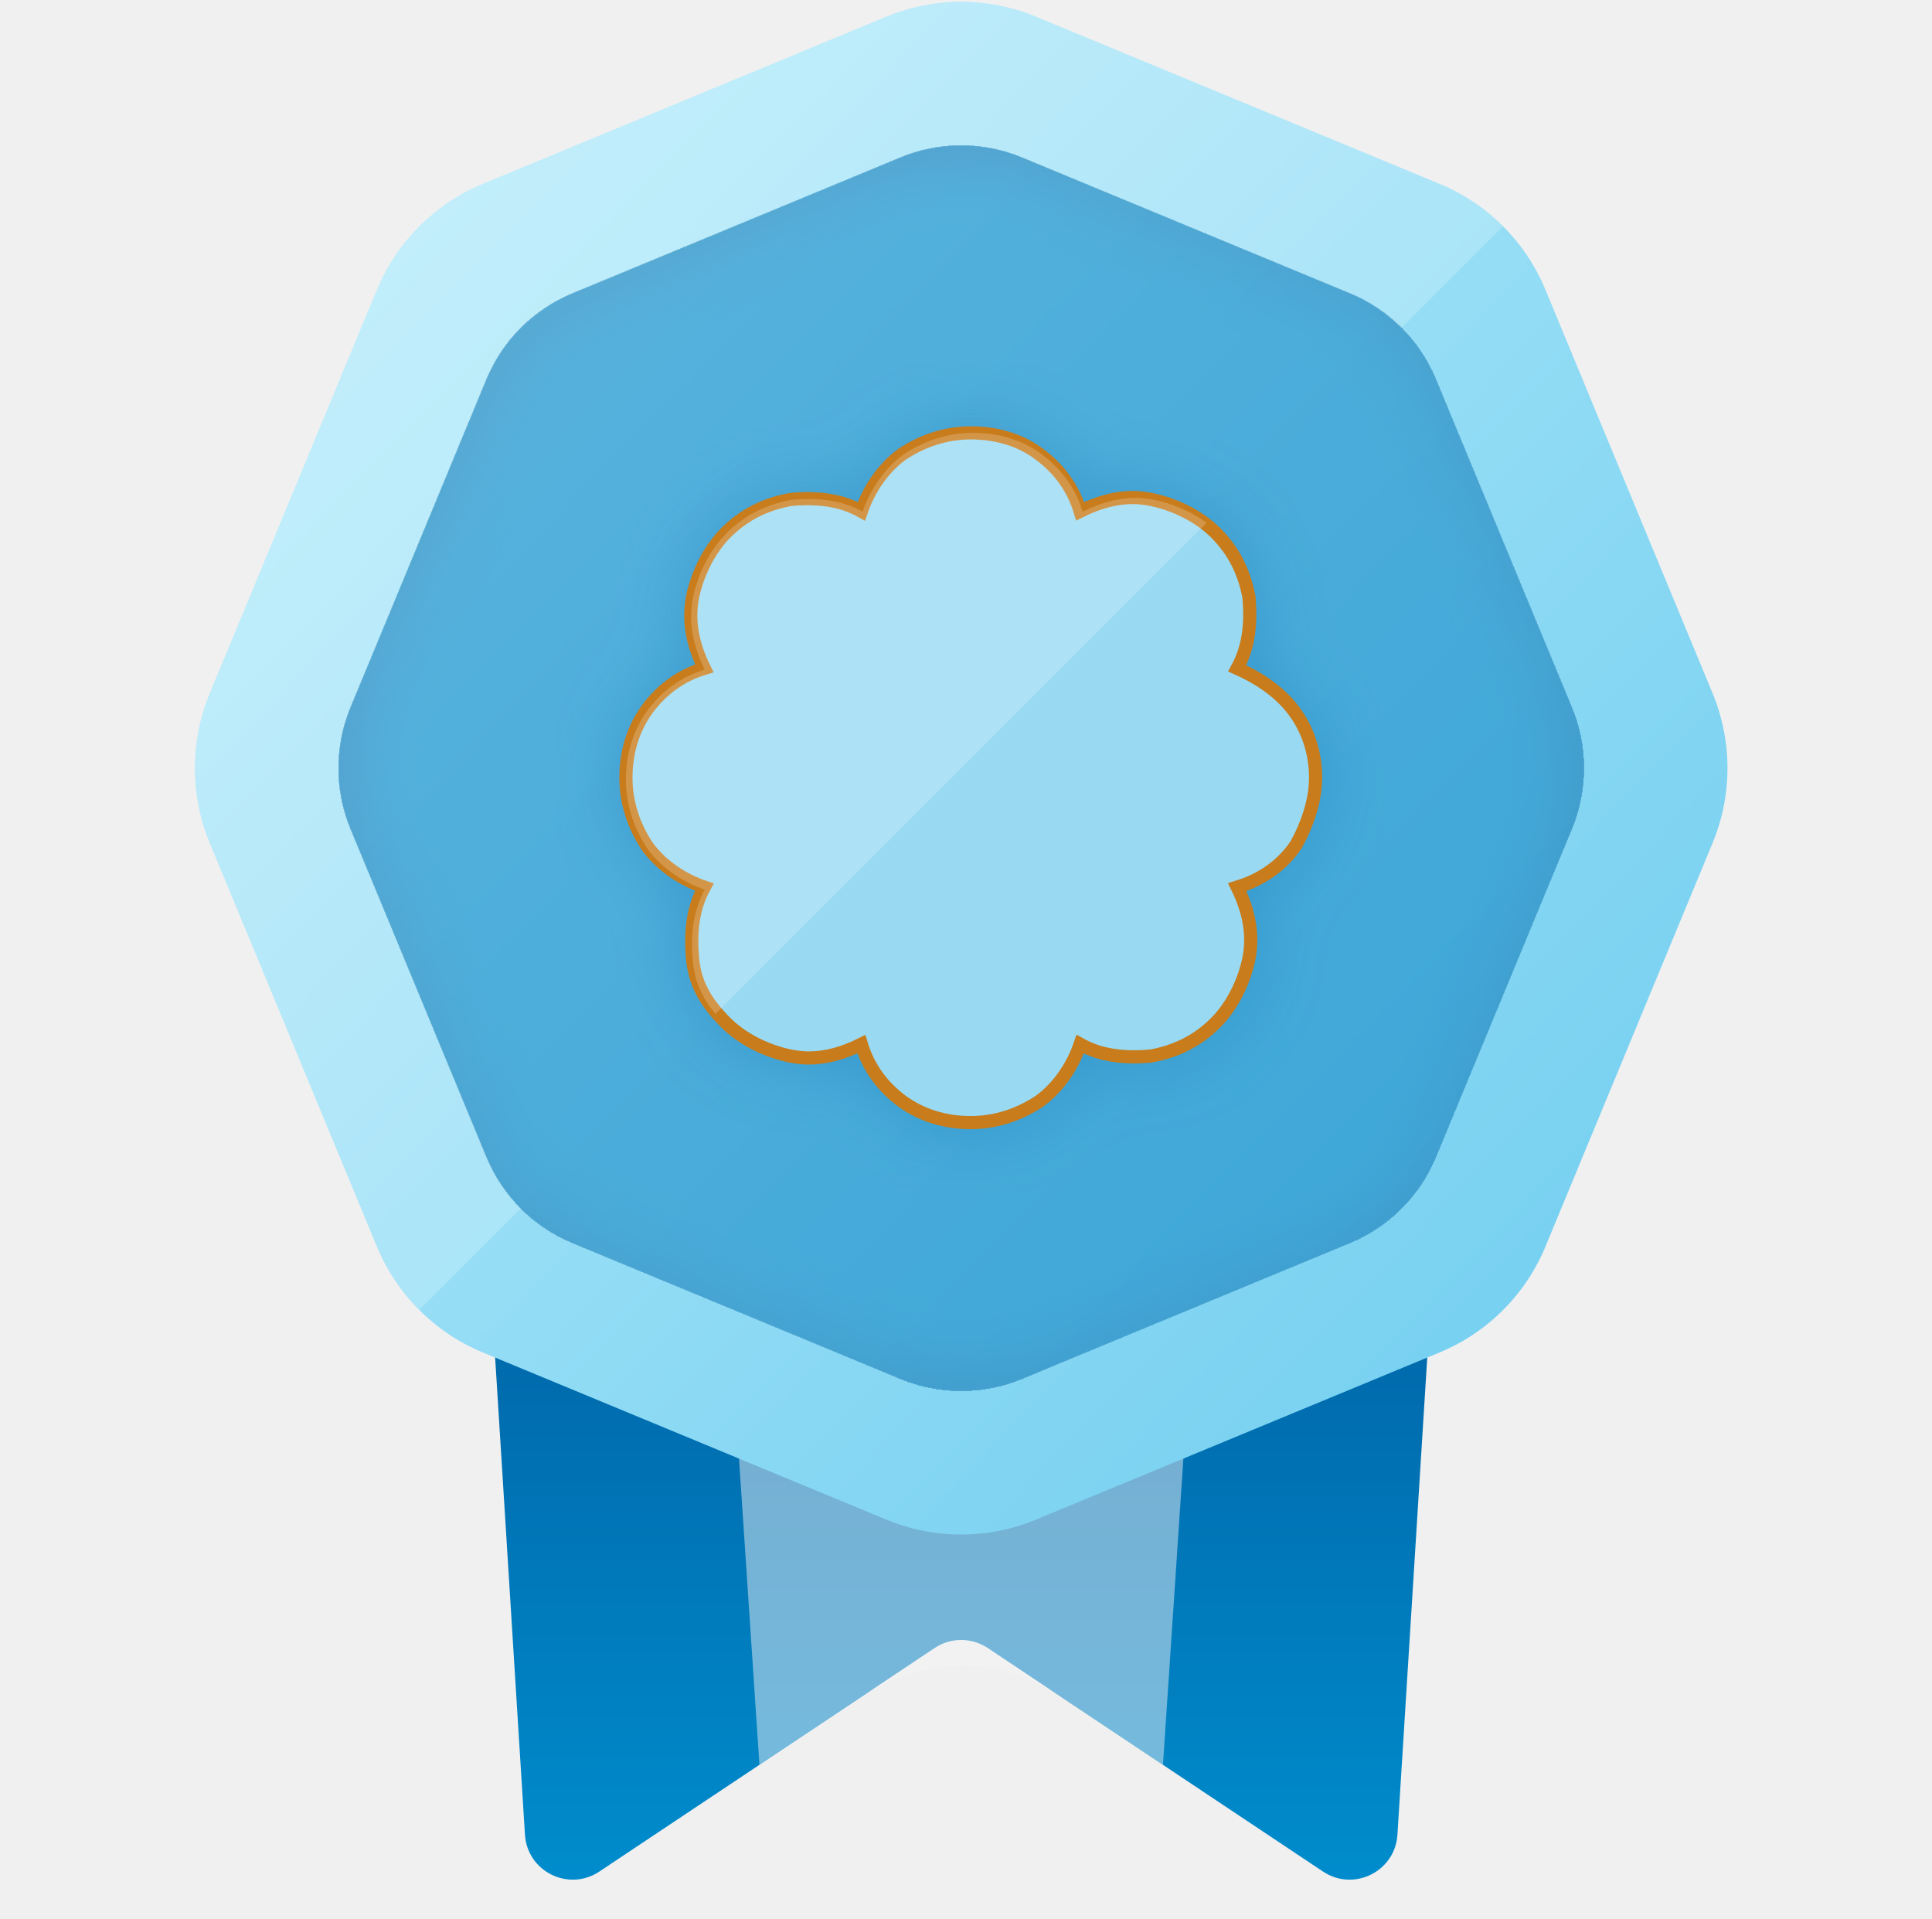
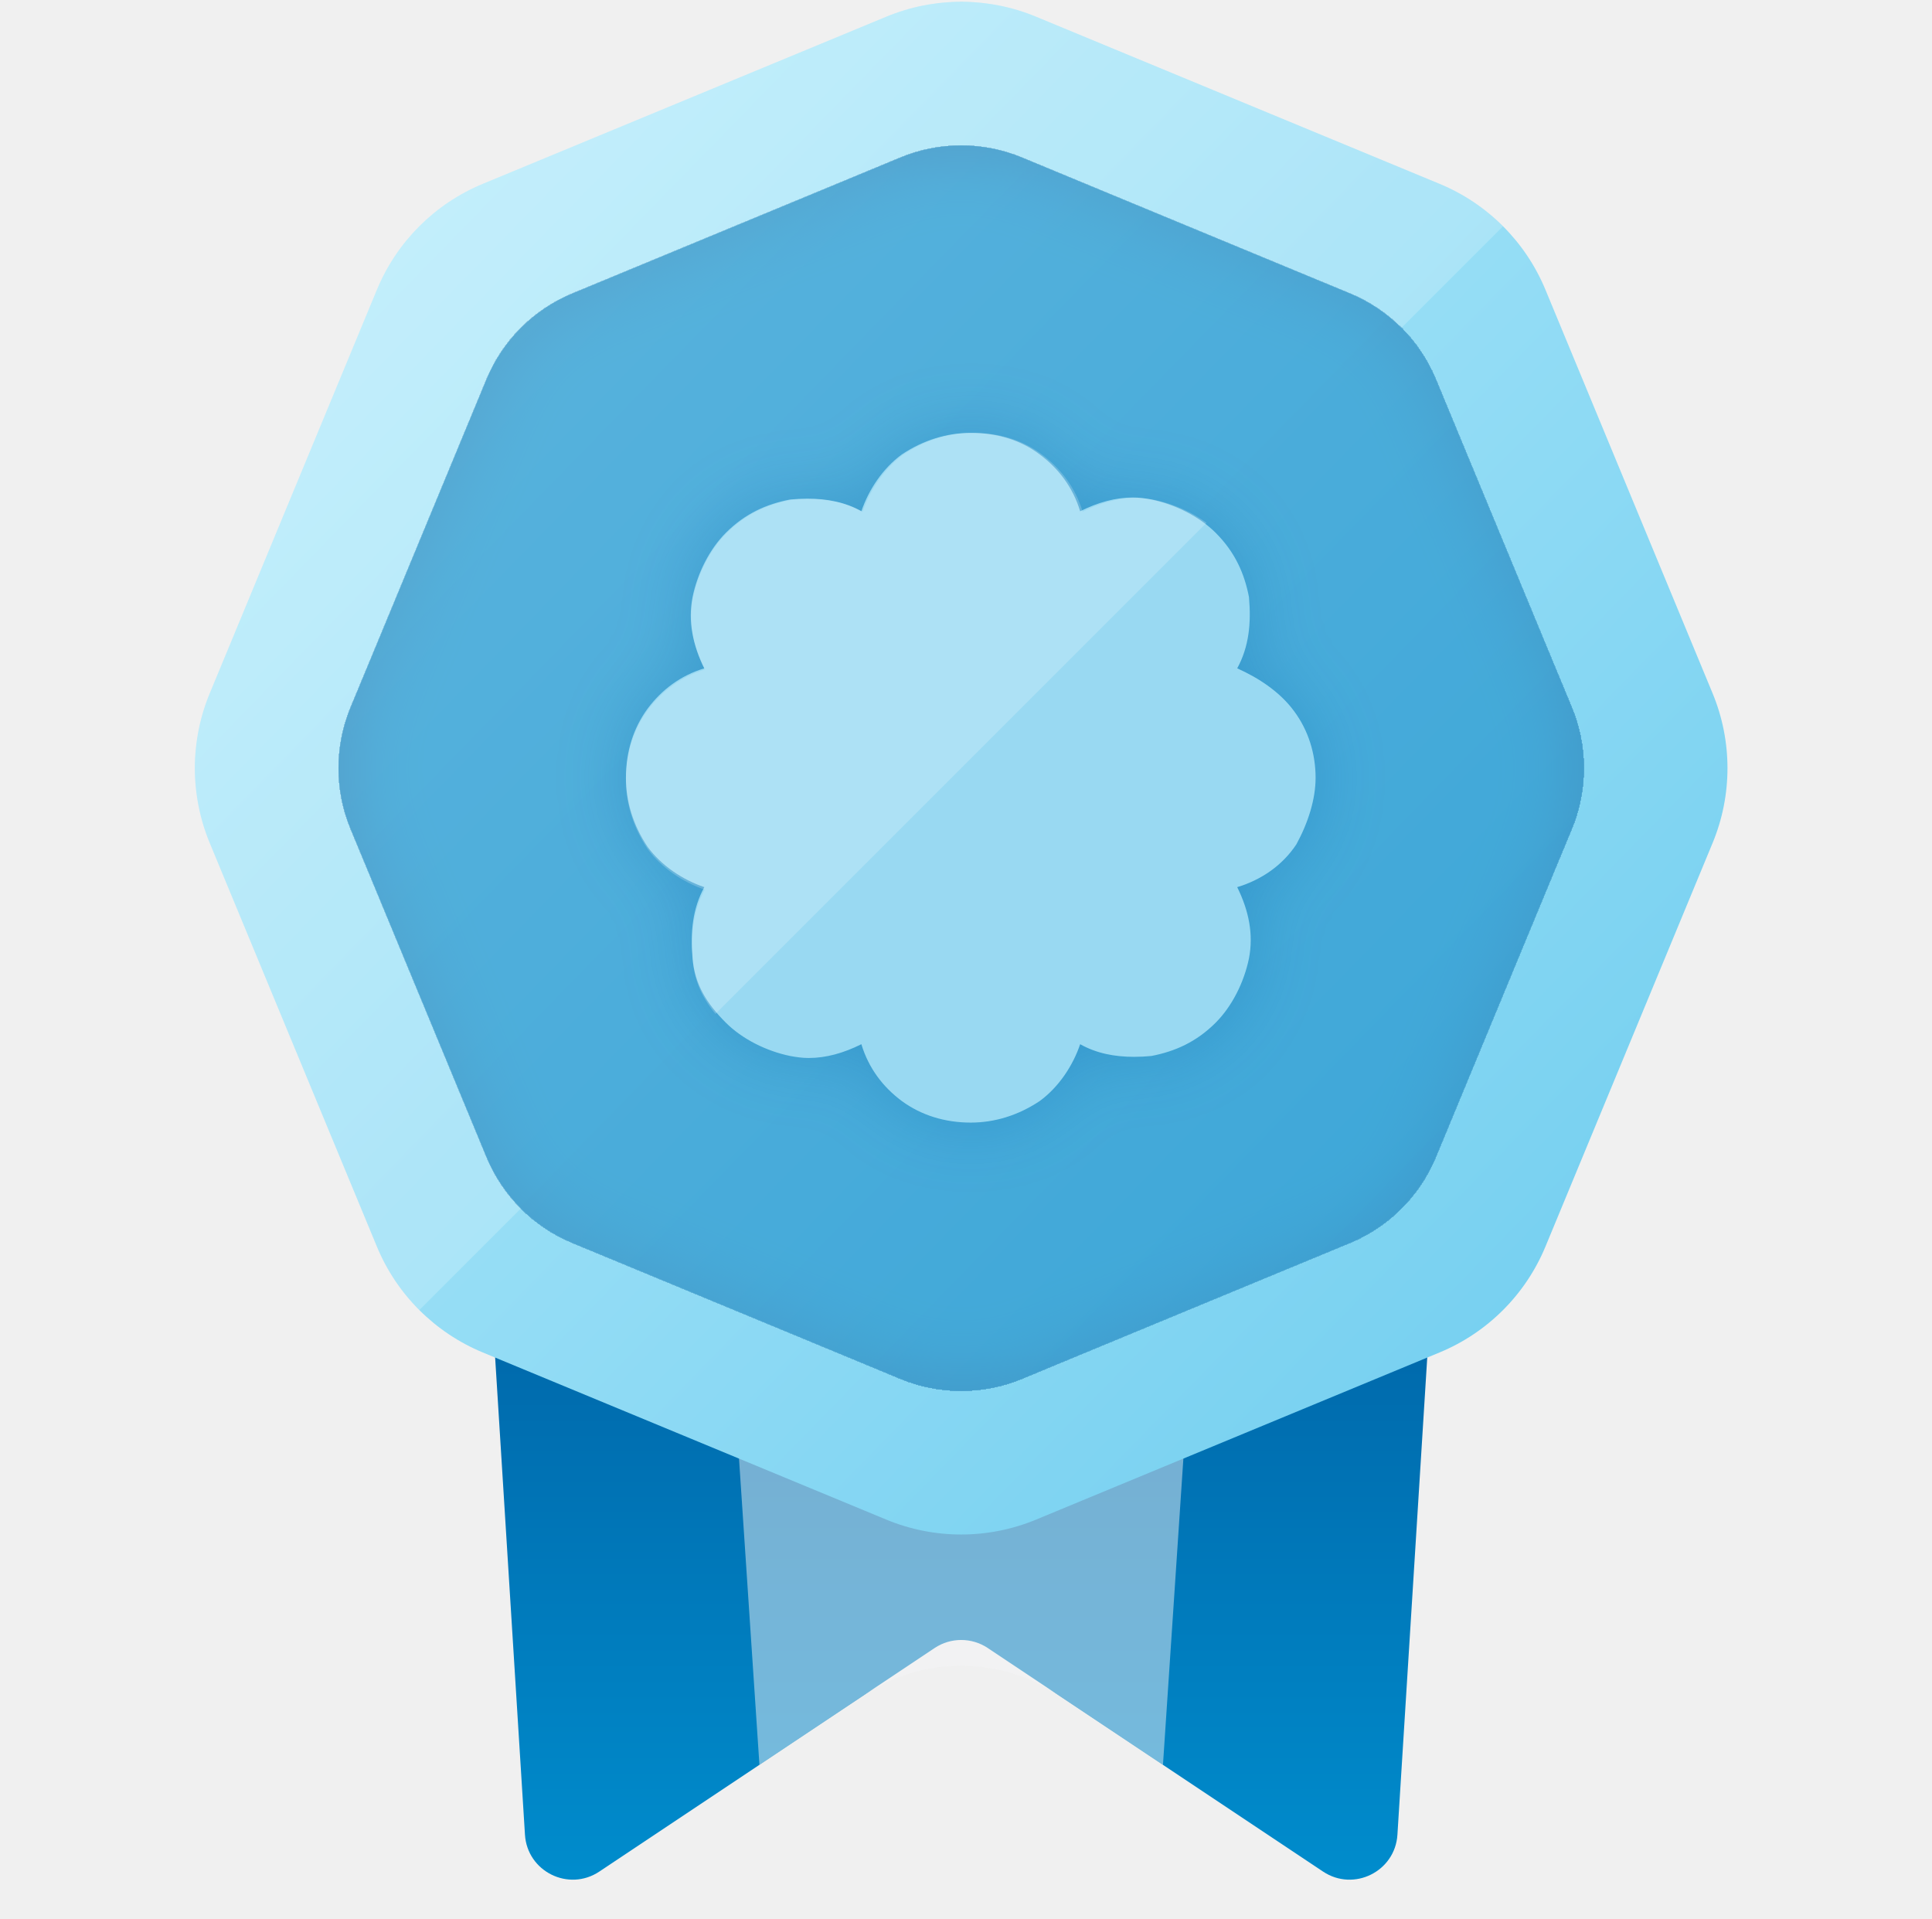
<svg xmlns="http://www.w3.org/2000/svg" class="icon" viewBox="0 0 147 146" fill="none">
  <g clip-path="url(#medal-level-5-clip0)">
    <path d="M36.935 91.467C36.804 89.369 38.47 87.596 40.572 87.596H105.696C107.798 87.596 109.464 89.369 109.333 91.467L106.326 139.587C106.15 142.39 103.004 143.95 100.667 142.392L75.156 125.384C73.931 124.568 72.337 124.568 71.113 125.384L45.601 142.392C43.264 143.95 40.118 142.39 39.943 139.587L36.935 91.467Z" fill="url(#medal-level-5-paint0_linear)" />
    <mask id="medal-level-5-mask0" mask-type="alpha" maskUnits="userSpaceOnUse" x="37" y="87" width="72" height="59">
      <path d="M37.579 101.77C37.099 94.089 43.199 87.596 50.895 87.596H95.373C103.069 87.596 109.169 94.089 108.689 101.77L105.931 145.901L80.535 128.97C76.053 125.983 70.215 125.983 65.733 128.97L40.337 145.901L37.579 101.77Z" fill="white" />
    </mask>
    <g mask="url(#medal-level-5-mask0)">
      <path opacity="0.48" d="M54.914 91.24H91.355L87.711 145.901H58.558L54.914 91.24Z" fill="#F4F5F7" />
    </g>
    <path d="M67.438 1.271C71.085 -0.24 75.182 -0.24 78.829 1.271L109.533 13.989C113.18 15.499 116.077 18.397 117.588 22.043L130.306 52.748C131.816 56.394 131.816 60.492 130.306 64.138L117.588 94.843C116.077 98.489 113.18 101.387 109.533 102.897L78.829 115.615C75.182 117.126 71.085 117.126 67.438 115.615L36.734 102.897C33.087 101.387 30.19 98.489 28.679 94.843L15.961 64.138C14.45 60.492 14.45 56.394 15.961 52.748L28.679 22.043C30.19 18.397 33.087 15.499 36.734 13.989L67.438 1.271Z" fill="url(#medal-level-5-paint1_linear)" />
    <g opacity="0.5" filter="url(#medal-level-5-filter0_i)">
      <path d="M68.505 11.99C71.468 10.763 74.797 10.763 77.76 11.99L102.708 22.324C105.671 23.551 108.025 25.905 109.252 28.868L119.585 53.815C120.813 56.778 120.813 60.108 119.585 63.07L109.252 88.018C108.025 90.981 105.671 93.335 102.708 94.562L77.76 104.895C74.797 106.123 71.468 106.123 68.505 104.895L43.558 94.562C40.595 93.335 38.241 90.981 37.014 88.018L26.68 63.07C25.453 60.108 25.453 56.778 26.68 53.815L37.014 28.868C38.241 25.905 40.595 23.551 43.558 22.324L68.505 11.99Z" fill="#007CBF" />
    </g>
    <g filter="url(#medal-level-5-filter1_d)">
      <path d="M73.862 32.934C72.049 32.934 70.258 33.48 68.619 34.573C67.156 35.643 66.085 37.282 65.539 38.898C64.294 38.199 62.917 37.937 61.432 37.937C60.995 37.937 60.558 37.959 60.121 38.003C58.308 38.352 56.691 39.073 55.227 40.537C53.982 41.782 53.065 43.617 52.693 45.43C52.344 47.244 52.693 49.035 53.589 50.848C51.776 51.394 50.334 52.487 49.264 53.929C48.193 55.392 47.625 57.184 47.625 59.172C47.625 60.985 48.171 62.776 49.264 64.415C50.334 65.879 51.972 66.949 53.589 67.495C52.693 69.134 52.519 70.925 52.693 72.913C52.868 74.901 53.764 76.343 55.227 77.807C56.473 79.052 58.308 79.969 60.121 80.341C60.58 80.428 61.06 80.494 61.519 80.494C62.852 80.494 64.184 80.122 65.539 79.445C66.085 81.258 67.177 82.7 68.619 83.771C70.083 84.841 71.874 85.409 73.862 85.409C75.676 85.409 77.467 84.863 79.106 83.771C80.569 82.7 81.64 81.062 82.186 79.445C83.431 80.144 84.807 80.406 86.293 80.406C86.73 80.406 87.167 80.384 87.604 80.341C89.417 79.991 91.034 79.27 92.497 77.807C93.743 76.561 94.66 74.726 95.031 72.913C95.381 71.1 95.031 69.308 94.136 67.495C95.949 66.949 97.566 65.857 98.636 64.24C99.532 62.602 100.1 60.81 100.1 59.172C100.1 57.358 99.554 55.567 98.461 54.103C97.391 52.64 95.752 51.569 94.136 50.848C95.031 49.21 95.206 47.418 95.031 45.43C94.682 43.617 93.961 42.001 92.497 40.537C91.252 39.292 89.417 38.374 87.604 38.003C87.145 37.915 86.664 37.85 86.206 37.85C84.873 37.85 83.54 38.221 82.186 38.898C81.64 37.085 80.547 35.643 79.106 34.573C77.664 33.48 75.872 32.934 73.862 32.934Z" fill="#99D9F2" />
-       <path d="M73.862 32.934C72.049 32.934 70.258 33.48 68.619 34.573C67.156 35.643 66.085 37.282 65.539 38.898C64.294 38.199 62.917 37.937 61.432 37.937C60.995 37.937 60.558 37.959 60.121 38.003C58.308 38.352 56.691 39.073 55.227 40.537C53.982 41.782 53.065 43.617 52.693 45.43C52.344 47.244 52.693 49.035 53.589 50.848C51.776 51.394 50.334 52.487 49.264 53.929C48.193 55.392 47.625 57.184 47.625 59.172C47.625 60.985 48.171 62.776 49.264 64.415C50.334 65.879 51.972 66.949 53.589 67.495C52.693 69.134 52.519 70.925 52.693 72.913C52.868 74.901 53.764 76.343 55.227 77.807C56.473 79.052 58.308 79.969 60.121 80.341C60.58 80.428 61.06 80.494 61.519 80.494C62.852 80.494 64.184 80.122 65.539 79.445C66.085 81.258 67.177 82.7 68.619 83.771C70.083 84.841 71.874 85.409 73.862 85.409C75.676 85.409 77.467 84.863 79.106 83.771C80.569 82.7 81.64 81.062 82.186 79.445C83.431 80.144 84.807 80.406 86.293 80.406C86.73 80.406 87.167 80.384 87.604 80.341C89.417 79.991 91.034 79.27 92.497 77.807C93.743 76.561 94.66 74.726 95.031 72.913C95.381 71.1 95.031 69.308 94.136 67.495C95.949 66.949 97.566 65.857 98.636 64.24C99.532 62.602 100.1 60.81 100.1 59.172C100.1 57.358 99.554 55.567 98.461 54.103C97.391 52.64 95.752 51.569 94.136 50.848C95.031 49.21 95.206 47.418 95.031 45.43C94.682 43.617 93.961 42.001 92.497 40.537C91.252 39.292 89.417 38.374 87.604 38.003C87.145 37.915 86.664 37.85 86.206 37.85C84.873 37.85 83.54 38.221 82.186 38.898C81.64 37.085 80.547 35.643 79.106 34.573C77.664 33.48 75.872 32.934 73.862 32.934Z" stroke="#C87C1B" />
    </g>
    <mask id="medal-level-5-mask1" mask-type="alpha" maskUnits="userSpaceOnUse" x="14" y="0" width="118" height="117">
      <path fill-rule="evenodd" clip-rule="evenodd" d="M78.829 1.271C75.182 -0.24 71.085 -0.24 67.438 1.271L36.734 13.989C33.087 15.499 30.19 18.397 28.679 22.043L15.961 52.748C14.45 56.394 14.45 60.492 15.961 64.138L28.679 94.843C30.19 98.489 33.087 101.387 36.734 102.897L67.438 115.615C71.085 117.126 75.182 117.126 78.829 115.615L109.533 102.897C113.18 101.387 116.077 98.489 117.588 94.843L130.306 64.138C131.816 60.492 131.816 56.394 130.306 52.748L117.588 22.043C116.077 18.397 113.18 15.499 109.533 13.989L78.829 1.271ZM77.761 11.99C74.798 10.763 71.469 10.763 68.506 11.99L43.559 22.324C40.596 23.551 38.242 25.905 37.014 28.868L26.681 53.816C25.454 56.778 25.454 60.108 26.681 63.071L37.014 88.018C38.242 90.981 40.596 93.335 43.559 94.562L68.506 104.896C71.469 106.123 74.798 106.123 77.761 104.896L102.708 94.562C105.671 93.335 108.025 90.981 109.253 88.018L119.586 63.071C120.813 60.108 120.813 56.778 119.586 53.816L109.253 28.868C108.025 25.905 105.671 23.551 102.708 22.324L77.761 11.99Z" fill="url(#medal-level-5-paint2_linear)" />
    </mask>
    <g mask="url(#medal-level-5-mask1)">
      <path opacity="0.2" d="M14.829 0.138L14.829 116.748L131.439 0.138L14.829 0.138Z" fill="white" />
    </g>
    <mask id="medal-level-5-mask2" mask-type="alpha" maskUnits="userSpaceOnUse" x="47" y="32" width="54" height="54">
-       <path d="M74.006 32.934C72.183 32.934 70.382 33.483 68.734 34.582C67.262 35.658 66.186 37.306 65.637 38.931C64.385 38.228 63.001 37.965 61.507 37.965C61.068 37.965 60.629 37.986 60.189 38.03C58.366 38.382 56.741 39.107 55.269 40.578C54.017 41.831 53.094 43.676 52.721 45.499C52.37 47.322 52.721 49.123 53.622 50.946C51.798 51.495 50.349 52.594 49.272 54.044C48.196 55.515 47.625 57.316 47.625 59.315C47.625 61.138 48.174 62.94 49.272 64.587C50.349 66.059 51.996 67.135 53.622 67.684C52.721 69.332 52.545 71.133 52.721 73.132C52.897 75.131 53.797 76.58 55.269 78.052C56.521 79.304 58.366 80.227 60.189 80.6C60.651 80.688 61.134 80.754 61.595 80.754C62.935 80.754 64.275 80.38 65.637 79.7C66.186 81.523 67.284 82.972 68.734 84.049C70.206 85.125 72.007 85.696 74.006 85.696C75.829 85.696 77.63 85.147 79.278 84.049C80.749 82.972 81.826 81.325 82.375 79.7C83.627 80.402 85.011 80.666 86.504 80.666C86.944 80.666 87.383 80.644 87.822 80.6C89.646 80.249 91.271 79.524 92.743 78.052C93.995 76.8 94.917 74.955 95.291 73.132C95.642 71.309 95.291 69.507 94.39 67.684C96.213 67.135 97.839 66.037 98.915 64.411C99.816 62.764 100.387 60.963 100.387 59.315C100.387 57.492 99.838 55.691 98.739 54.219C97.663 52.748 96.016 51.671 94.39 50.946C95.291 49.299 95.466 47.498 95.291 45.499C94.939 43.676 94.215 42.05 92.743 40.578C91.491 39.326 89.646 38.404 87.822 38.03C87.361 37.943 86.878 37.877 86.417 37.877C85.077 37.877 83.737 38.25 82.375 38.931C81.826 37.108 80.728 35.658 79.278 34.582C77.828 33.483 76.027 32.934 74.006 32.934Z" fill="#EBC9A7" />
+       <path d="M74.006 32.934C72.183 32.934 70.382 33.483 68.734 34.582C67.262 35.658 66.186 37.306 65.637 38.931C64.385 38.228 63.001 37.965 61.507 37.965C61.068 37.965 60.629 37.986 60.189 38.03C58.366 38.382 56.741 39.107 55.269 40.578C54.017 41.831 53.094 43.676 52.721 45.499C52.37 47.322 52.721 49.123 53.622 50.946C51.798 51.495 50.349 52.594 49.272 54.044C48.196 55.515 47.625 57.316 47.625 59.315C47.625 61.138 48.174 62.94 49.272 64.587C50.349 66.059 51.996 67.135 53.622 67.684C52.721 69.332 52.545 71.133 52.721 73.132C52.897 75.131 53.797 76.58 55.269 78.052C56.521 79.304 58.366 80.227 60.189 80.6C60.651 80.688 61.134 80.754 61.595 80.754C62.935 80.754 64.275 80.38 65.637 79.7C66.186 81.523 67.284 82.972 68.734 84.049C70.206 85.125 72.007 85.696 74.006 85.696C75.829 85.696 77.63 85.147 79.278 84.049C80.749 82.972 81.826 81.325 82.375 79.7C83.627 80.402 85.011 80.666 86.504 80.666C86.944 80.666 87.383 80.644 87.822 80.6C89.646 80.249 91.271 79.524 92.743 78.052C93.995 76.8 94.917 74.955 95.291 73.132C95.642 71.309 95.291 69.507 94.39 67.684C96.213 67.135 97.839 66.037 98.915 64.411C99.816 62.764 100.387 60.963 100.387 59.315C100.387 57.492 99.838 55.691 98.739 54.219C97.663 52.748 96.016 51.671 94.39 50.946C95.291 49.299 95.466 47.498 95.291 45.499C94.939 43.676 94.215 42.05 92.743 40.578C91.491 39.326 89.646 38.404 87.822 38.03C87.361 37.943 86.878 37.877 86.417 37.877C85.077 37.877 83.737 38.25 82.375 38.931C81.826 37.108 80.728 35.658 79.278 34.582C77.828 33.483 76.027 32.934 74.006 32.934Z" fill="#66C6EC" />
    </mask>
    <g mask="url(#medal-level-5-mask2)">
      <path opacity="0.2" d="M14.829 0.138L14.829 116.748L131.439 0.138L14.829 0.138Z" fill="white" />
    </g>
  </g>
  <defs>
    <filter id="medal-level-5-filter0_i" x="25.76" y="11.07" width="94.746" height="94.746" filterUnits="userSpaceOnUse" color-interpolation-filters="sRGB">
      <feFlood flood-opacity="0" result="BackgroundImageFix" />
      <feBlend mode="normal" in="SourceGraphic" in2="BackgroundImageFix" result="shape" />
      <feColorMatrix in="SourceAlpha" type="matrix" values="0 0 0 0 0 0 0 0 0 0 0 0 0 0 0 0 0 0 127 0" result="hardAlpha" />
      <feOffset />
      <feGaussianBlur stdDeviation="3.097" />
      <feComposite in2="hardAlpha" operator="arithmetic" k2="-1" k3="1" />
      <feColorMatrix type="matrix" values="0 0 0 0 0 0 0 0 0 0.365 0 0 0 0 0.627 0 0 0 1 0" />
      <feBlend mode="normal" in2="shape" result="effect1_innerShadow" />
    </filter>
    <filter id="medal-level-5-filter1_d" x="42.377" y="27.687" width="62.97" height="62.97" filterUnits="userSpaceOnUse" color-interpolation-filters="sRGB">
      <feFlood flood-opacity="0" result="BackgroundImageFix" />
      <feColorMatrix in="SourceAlpha" type="matrix" values="0 0 0 0 0 0 0 0 0 0 0 0 0 0 0 0 0 0 127 0" />
      <feOffset />
      <feGaussianBlur stdDeviation="2.624" />
      <feColorMatrix type="matrix" values="0 0 0 0 0 0 0 0 0 0.365 0 0 0 0 0.627 0 0 0 0.24 0" />
      <feBlend mode="normal" in2="BackgroundImageFix" result="effect1_dropShadow" />
      <feBlend mode="normal" in="SourceGraphic" in2="effect1_dropShadow" result="shape" />
    </filter>
    <linearGradient id="medal-level-5-paint0_linear" x1="73.134" y1="87.596" x2="73.134" y2="165.943" gradientUnits="userSpaceOnUse">
      <stop stop-color="#005DA0" />
      <stop offset="1" stop-color="#00A0DF" />
    </linearGradient>
    <linearGradient id="medal-level-5-paint1_linear" x1="218.897" y1="187.808" x2="-1.57" y2="-27.193" gradientUnits="userSpaceOnUse">
      <stop stop-color="#33B3E5" />
      <stop offset="1" stop-color="#CFF6FF" />
    </linearGradient>
    <linearGradient id="medal-level-5-paint2_linear" x1="-87.865" y1="58.443" x2="141.874" y2="58.443" gradientUnits="userSpaceOnUse">
      <stop stop-color="#00A0DF" />
      <stop offset="1" stop-color="#99D9F2" />
    </linearGradient>
    <clipPath id="medal-level-5-clip0">
      <rect width="145.763" height="145.763" fill="white" transform="translate(0.251953 0.137695)" />
    </clipPath>
  </defs>
</svg>
